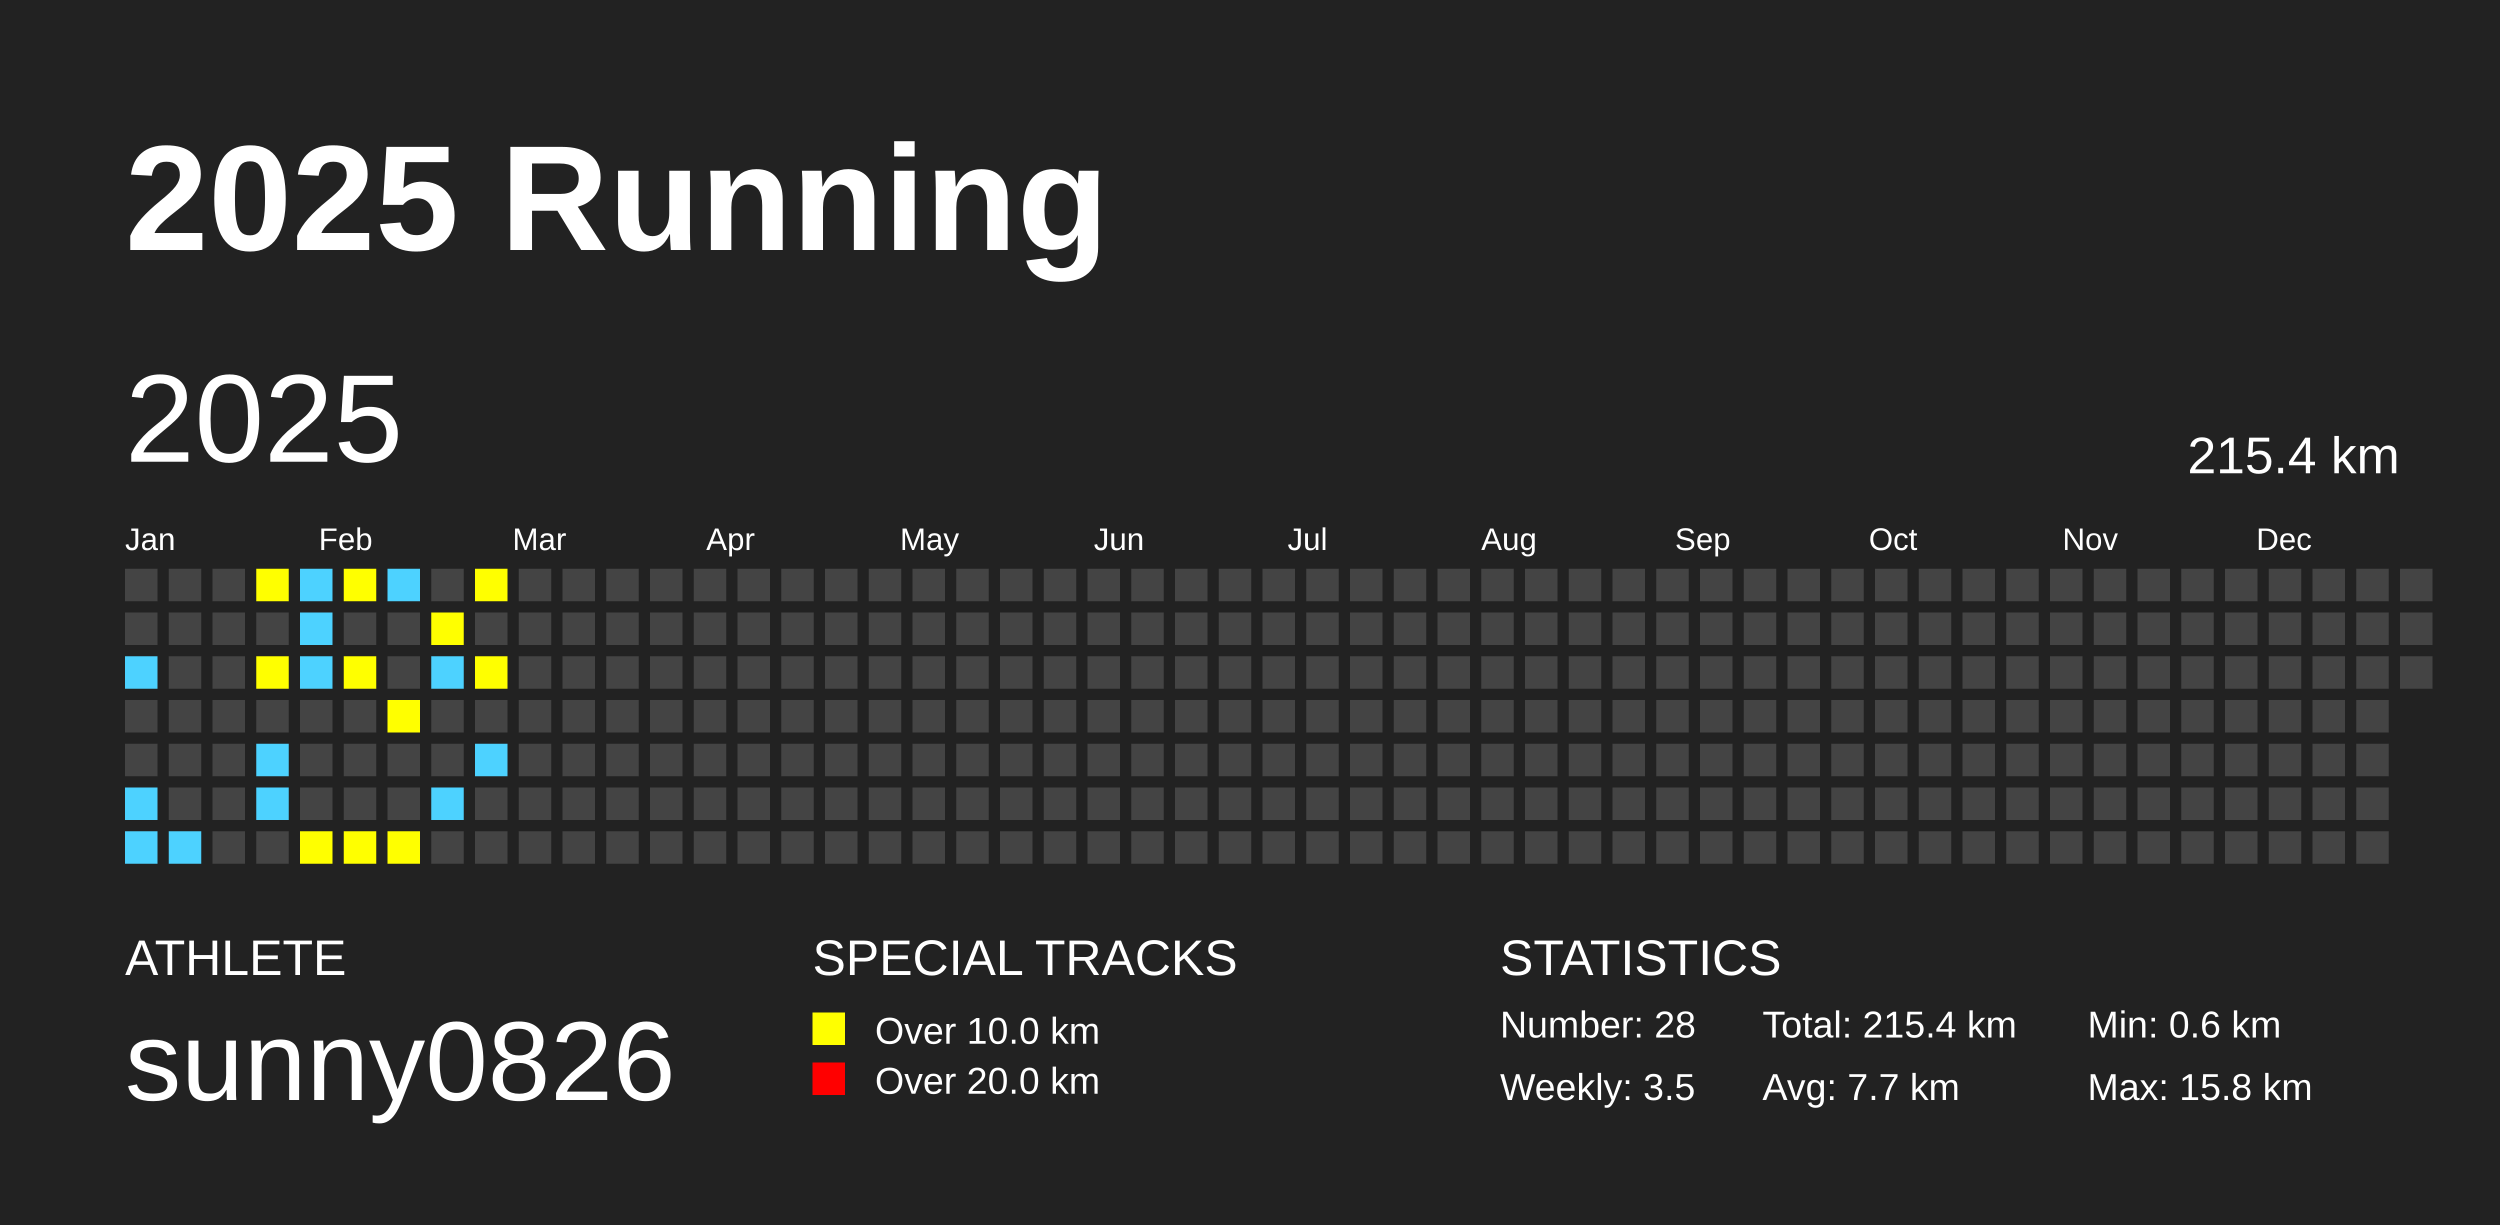
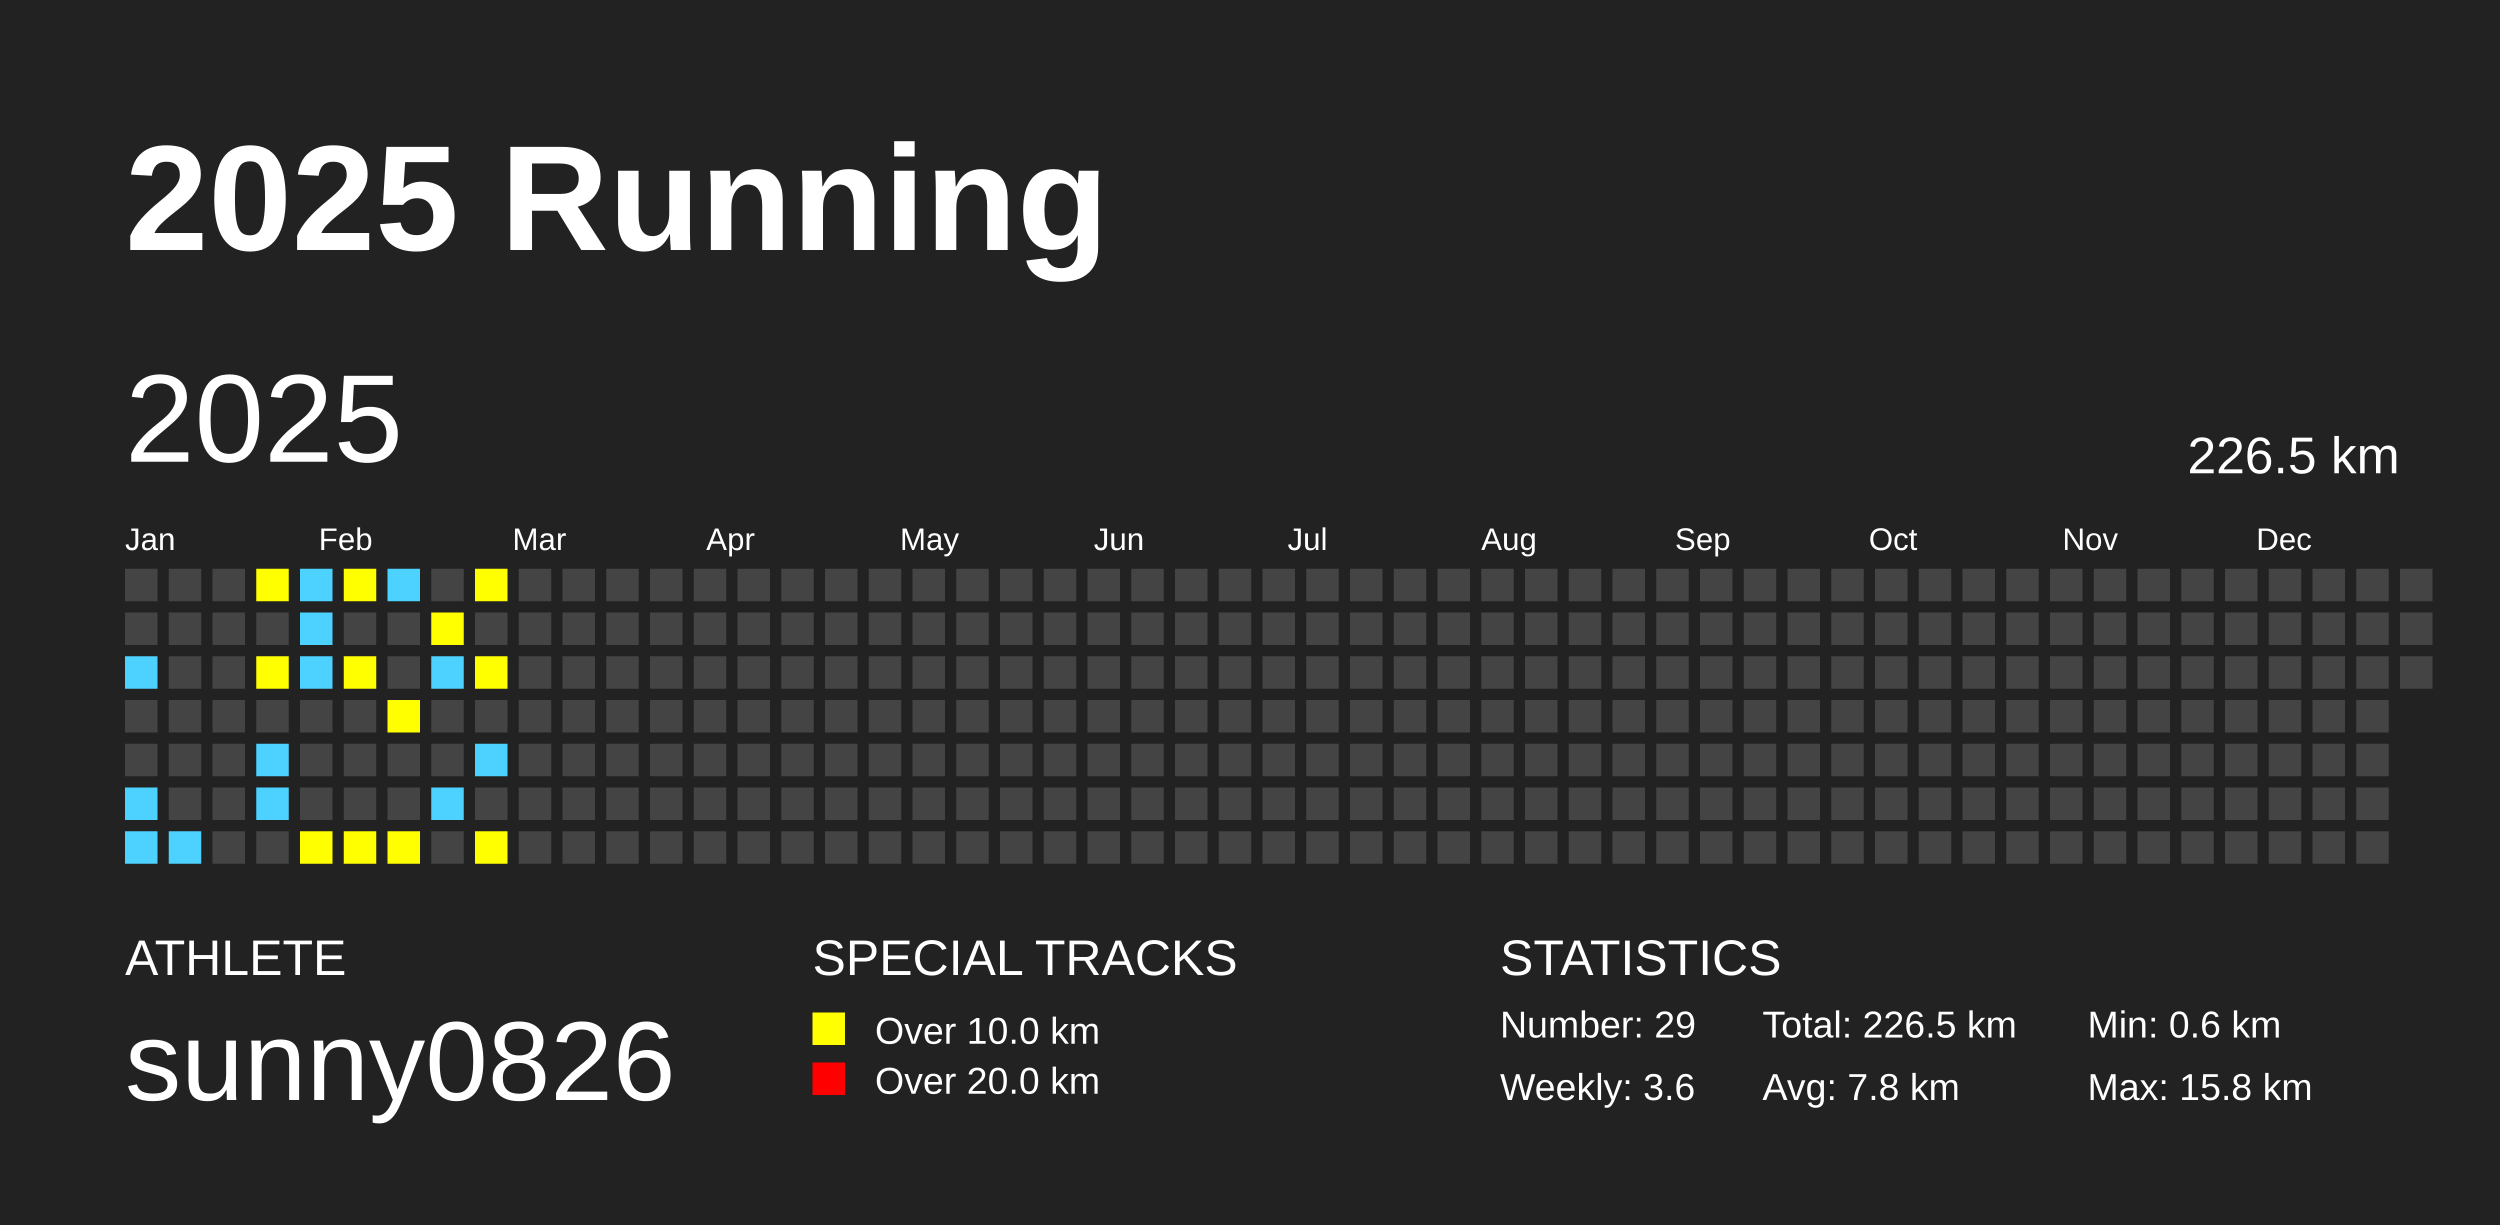
<svg xmlns="http://www.w3.org/2000/svg" baseProfile="full" height="98mm" version="1.1" viewBox="0,0,200,98" width="200mm">
  <defs />
  <rect fill="#222222" height="98" width="200" x="0" y="0" />
  <text fill="#FFFFFF" style="font-size:12px; font-family:Arial; font-weight:bold;" x="10" y="20">2025 Running</text>
  <text fill="#FFFFFF" style="font-size:4px; font-family:Arial" x="10" y="78">ATHLETE</text>
  <text fill="#FFFFFF" style="font-size:9px; font-family:Arial" x="10" y="88">sunny0826</text>
  <text fill="#FFFFFF" style="font-size:4px; font-family:Arial" x="65" y="78">SPECIAL TRACKS</text>
  <rect fill="yellow" height="2.6" width="2.6" x="65" y="81" />
  <text fill="#FFFFFF" style="font-size:3px; font-family:Arial" x="70" y="83.5">Over 10.0 km</text>
  <rect fill="red" height="2.6" width="2.6" x="65" y="85" />
  <text fill="#FFFFFF" style="font-size:3px; font-family:Arial" x="70" y="87.5">Over 20.0 km</text>
  <text fill="#FFFFFF" style="font-size:4px; font-family:Arial" x="120" y="78">STATISTICS</text>
-   <text fill="#FFFFFF" style="font-size:3px; font-family:Arial" x="120" y="83">Number: 28</text>
-   <text fill="#FFFFFF" style="font-size:3px; font-family:Arial" x="120" y="88">Weekly: 3.5</text>
-   <text fill="#FFFFFF" style="font-size:3px; font-family:Arial" x="141" y="83">Total: 215.4 km</text>
-   <text fill="#FFFFFF" style="font-size:3px; font-family:Arial" x="141" y="88">Avg: 7.7 km</text>
+   <text fill="#FFFFFF" style="font-size:3px; font-family:Arial" x="120" y="83">Number: 29</text>
+   <text fill="#FFFFFF" style="font-size:3px; font-family:Arial" x="120" y="88">Weekly: 3.6</text>
+   <text fill="#FFFFFF" style="font-size:3px; font-family:Arial" x="141" y="83">Total: 226.5 km</text>
+   <text fill="#FFFFFF" style="font-size:3px; font-family:Arial" x="141" y="88">Avg: 7.8 km</text>
  <text fill="#FFFFFF" style="font-size:3px; font-family:Arial" x="167" y="83">Min: 0.6 km</text>
  <text fill="#FFFFFF" style="font-size:3px; font-family:Arial" x="167" y="88">Max: 15.8 km</text>
  <text dominant-baseline="hanging" fill="#FFFFFF" style="font-size:10.0px; font-family:Arial;" x="10" y="30">2025</text>
-   <text dominant-baseline="hanging" fill="#FFFFFF" style="font-size:4.125px; font-family:Arial;" x="175" y="35">215.4 km</text>
+   <text dominant-baseline="hanging" fill="#FFFFFF" style="font-size:4.125px; font-family:Arial;" x="175" y="35">226.5 km</text>
  <text fill="#FFFFFF" style="font-size:2.5px; font-family:Arial" x="10.0" y="44">Jan</text>
  <text fill="#FFFFFF" style="font-size:2.5px; font-family:Arial" x="25.5" y="44">Feb</text>
  <text fill="#FFFFFF" style="font-size:2.5px; font-family:Arial" x="41.0" y="44">Mar</text>
  <text fill="#FFFFFF" style="font-size:2.5px; font-family:Arial" x="56.5" y="44">Apr</text>
  <text fill="#FFFFFF" style="font-size:2.5px; font-family:Arial" x="72.0" y="44">May</text>
  <text fill="#FFFFFF" style="font-size:2.5px; font-family:Arial" x="87.5" y="44">Jun</text>
  <text fill="#FFFFFF" style="font-size:2.5px; font-family:Arial" x="103.0" y="44">Jul</text>
  <text fill="#FFFFFF" style="font-size:2.5px; font-family:Arial" x="118.5" y="44">Aug</text>
  <text fill="#FFFFFF" style="font-size:2.5px; font-family:Arial" x="134.0" y="44">Sep</text>
  <text fill="#FFFFFF" style="font-size:2.5px; font-family:Arial" x="149.5" y="44">Oct</text>
  <text fill="#FFFFFF" style="font-size:2.5px; font-family:Arial" x="165.0" y="44">Nov</text>
  <text fill="#FFFFFF" style="font-size:2.5px; font-family:Arial" x="180.5" y="44">Dec</text>
  <rect fill="#444444" height="2.6" width="2.6" x="10.0" y="45.5" />
  <rect fill="#444444" height="2.6" width="2.6" x="10.0" y="49.0" />
  <rect fill="#4DD2FF" height="2.6" width="2.6" x="10.0" y="52.5" />
  <rect fill="#444444" height="2.6" width="2.6" x="10.0" y="56.0" />
  <rect fill="#444444" height="2.6" width="2.6" x="10.0" y="59.5" />
  <rect fill="#4DD2FF" height="2.6" width="2.6" x="10.0" y="63.0" />
  <rect fill="#4DD2FF" height="2.6" width="2.6" x="10.0" y="66.5" />
  <rect fill="#444444" height="2.6" width="2.6" x="13.5" y="45.5" />
  <rect fill="#444444" height="2.6" width="2.6" x="13.5" y="49.0" />
  <rect fill="#444444" height="2.6" width="2.6" x="13.5" y="52.5" />
  <rect fill="#444444" height="2.6" width="2.6" x="13.5" y="56.0" />
  <rect fill="#444444" height="2.6" width="2.6" x="13.5" y="59.5" />
  <rect fill="#444444" height="2.6" width="2.6" x="13.5" y="63.0" />
  <rect fill="#4DD2FF" height="2.6" width="2.6" x="13.5" y="66.5" />
  <rect fill="#444444" height="2.6" width="2.6" x="17.0" y="45.5" />
  <rect fill="#444444" height="2.6" width="2.6" x="17.0" y="49.0" />
  <rect fill="#444444" height="2.6" width="2.6" x="17.0" y="52.5" />
  <rect fill="#444444" height="2.6" width="2.6" x="17.0" y="56.0" />
  <rect fill="#444444" height="2.6" width="2.6" x="17.0" y="59.5" />
  <rect fill="#444444" height="2.6" width="2.6" x="17.0" y="63.0" />
  <rect fill="#444444" height="2.6" width="2.6" x="17.0" y="66.5" />
  <rect fill="yellow" height="2.6" width="2.6" x="20.5" y="45.5" />
  <rect fill="#444444" height="2.6" width="2.6" x="20.5" y="49.0" />
  <rect fill="yellow" height="2.6" width="2.6" x="20.5" y="52.5" />
  <rect fill="#444444" height="2.6" width="2.6" x="20.5" y="56.0" />
  <rect fill="#4DD2FF" height="2.6" width="2.6" x="20.5" y="59.5" />
  <rect fill="#4DD2FF" height="2.6" width="2.6" x="20.5" y="63.0" />
  <rect fill="#444444" height="2.6" width="2.6" x="20.5" y="66.5" />
  <rect fill="#4DD2FF" height="2.6" width="2.6" x="24.0" y="45.5" />
  <rect fill="#4DD2FF" height="2.6" width="2.6" x="24.0" y="49.0" />
  <rect fill="#4DD2FF" height="2.6" width="2.6" x="24.0" y="52.5" />
  <rect fill="#444444" height="2.6" width="2.6" x="24.0" y="56.0" />
  <rect fill="#444444" height="2.6" width="2.6" x="24.0" y="59.5" />
  <rect fill="#444444" height="2.6" width="2.6" x="24.0" y="63.0" />
  <rect fill="yellow" height="2.6" width="2.6" x="24.0" y="66.5" />
  <rect fill="yellow" height="2.6" width="2.6" x="27.5" y="45.5" />
  <rect fill="#444444" height="2.6" width="2.6" x="27.5" y="49.0" />
  <rect fill="yellow" height="2.6" width="2.6" x="27.5" y="52.5" />
  <rect fill="#444444" height="2.6" width="2.6" x="27.5" y="56.0" />
  <rect fill="#444444" height="2.6" width="2.6" x="27.5" y="59.5" />
  <rect fill="#444444" height="2.6" width="2.6" x="27.5" y="63.0" />
  <rect fill="yellow" height="2.6" width="2.6" x="27.5" y="66.5" />
  <rect fill="#4DD2FF" height="2.6" width="2.6" x="31.0" y="45.5" />
  <rect fill="#444444" height="2.6" width="2.6" x="31.0" y="49.0" />
  <rect fill="#444444" height="2.6" width="2.6" x="31.0" y="52.5" />
  <rect fill="yellow" height="2.6" width="2.6" x="31.0" y="56.0" />
  <rect fill="#444444" height="2.6" width="2.6" x="31.0" y="59.5" />
  <rect fill="#444444" height="2.6" width="2.6" x="31.0" y="63.0" />
  <rect fill="yellow" height="2.6" width="2.6" x="31.0" y="66.5" />
  <rect fill="#444444" height="2.6" width="2.6" x="34.5" y="45.5" />
  <rect fill="yellow" height="2.6" width="2.6" x="34.5" y="49.0" />
  <rect fill="#4DD2FF" height="2.6" width="2.6" x="34.5" y="52.5" />
  <rect fill="#444444" height="2.6" width="2.6" x="34.5" y="56.0" />
  <rect fill="#444444" height="2.6" width="2.6" x="34.5" y="59.5" />
  <rect fill="#4DD2FF" height="2.6" width="2.6" x="34.5" y="63.0" />
  <rect fill="#444444" height="2.6" width="2.6" x="34.5" y="66.5" />
  <rect fill="yellow" height="2.6" width="2.6" x="38.0" y="45.5" />
  <rect fill="#444444" height="2.6" width="2.6" x="38.0" y="49.0" />
  <rect fill="yellow" height="2.6" width="2.6" x="38.0" y="52.5" />
  <rect fill="#444444" height="2.6" width="2.6" x="38.0" y="56.0" />
  <rect fill="#4DD2FF" height="2.6" width="2.6" x="38.0" y="59.5" />
  <rect fill="#444444" height="2.6" width="2.6" x="38.0" y="63.0" />
-   <rect fill="#444444" height="2.6" width="2.6" x="38.0" y="66.5" />
+   <rect fill="yellow" height="2.6" width="2.6" x="38.0" y="66.5" />
  <rect fill="#444444" height="2.6" width="2.6" x="41.5" y="45.5" />
  <rect fill="#444444" height="2.6" width="2.6" x="41.5" y="49.0" />
  <rect fill="#444444" height="2.6" width="2.6" x="41.5" y="52.5" />
  <rect fill="#444444" height="2.6" width="2.6" x="41.5" y="56.0" />
  <rect fill="#444444" height="2.6" width="2.6" x="41.5" y="59.5" />
  <rect fill="#444444" height="2.6" width="2.6" x="41.5" y="63.0" />
  <rect fill="#444444" height="2.6" width="2.6" x="41.5" y="66.5" />
  <rect fill="#444444" height="2.6" width="2.6" x="45.0" y="45.5" />
  <rect fill="#444444" height="2.6" width="2.6" x="45.0" y="49.0" />
  <rect fill="#444444" height="2.6" width="2.6" x="45.0" y="52.5" />
  <rect fill="#444444" height="2.6" width="2.6" x="45.0" y="56.0" />
  <rect fill="#444444" height="2.6" width="2.6" x="45.0" y="59.5" />
  <rect fill="#444444" height="2.6" width="2.6" x="45.0" y="63.0" />
  <rect fill="#444444" height="2.6" width="2.6" x="45.0" y="66.5" />
  <rect fill="#444444" height="2.6" width="2.6" x="48.5" y="45.5" />
  <rect fill="#444444" height="2.6" width="2.6" x="48.5" y="49.0" />
  <rect fill="#444444" height="2.6" width="2.6" x="48.5" y="52.5" />
  <rect fill="#444444" height="2.6" width="2.6" x="48.5" y="56.0" />
  <rect fill="#444444" height="2.6" width="2.6" x="48.5" y="59.5" />
  <rect fill="#444444" height="2.6" width="2.6" x="48.5" y="63.0" />
  <rect fill="#444444" height="2.6" width="2.6" x="48.5" y="66.5" />
  <rect fill="#444444" height="2.6" width="2.6" x="52.0" y="45.5" />
  <rect fill="#444444" height="2.6" width="2.6" x="52.0" y="49.0" />
  <rect fill="#444444" height="2.6" width="2.6" x="52.0" y="52.5" />
  <rect fill="#444444" height="2.6" width="2.6" x="52.0" y="56.0" />
  <rect fill="#444444" height="2.6" width="2.6" x="52.0" y="59.5" />
  <rect fill="#444444" height="2.6" width="2.6" x="52.0" y="63.0" />
  <rect fill="#444444" height="2.6" width="2.6" x="52.0" y="66.5" />
  <rect fill="#444444" height="2.6" width="2.6" x="55.5" y="45.5" />
  <rect fill="#444444" height="2.6" width="2.6" x="55.5" y="49.0" />
  <rect fill="#444444" height="2.6" width="2.6" x="55.5" y="52.5" />
  <rect fill="#444444" height="2.6" width="2.6" x="55.5" y="56.0" />
  <rect fill="#444444" height="2.6" width="2.6" x="55.5" y="59.5" />
  <rect fill="#444444" height="2.6" width="2.6" x="55.5" y="63.0" />
  <rect fill="#444444" height="2.6" width="2.6" x="55.5" y="66.5" />
  <rect fill="#444444" height="2.6" width="2.6" x="59.0" y="45.5" />
  <rect fill="#444444" height="2.6" width="2.6" x="59.0" y="49.0" />
  <rect fill="#444444" height="2.6" width="2.6" x="59.0" y="52.5" />
  <rect fill="#444444" height="2.6" width="2.6" x="59.0" y="56.0" />
  <rect fill="#444444" height="2.6" width="2.6" x="59.0" y="59.5" />
  <rect fill="#444444" height="2.6" width="2.6" x="59.0" y="63.0" />
  <rect fill="#444444" height="2.6" width="2.6" x="59.0" y="66.5" />
  <rect fill="#444444" height="2.6" width="2.6" x="62.5" y="45.5" />
  <rect fill="#444444" height="2.6" width="2.6" x="62.5" y="49.0" />
  <rect fill="#444444" height="2.6" width="2.6" x="62.5" y="52.5" />
  <rect fill="#444444" height="2.6" width="2.6" x="62.5" y="56.0" />
  <rect fill="#444444" height="2.6" width="2.6" x="62.5" y="59.5" />
  <rect fill="#444444" height="2.6" width="2.6" x="62.5" y="63.0" />
  <rect fill="#444444" height="2.6" width="2.6" x="62.5" y="66.5" />
  <rect fill="#444444" height="2.6" width="2.6" x="66.0" y="45.5" />
  <rect fill="#444444" height="2.6" width="2.6" x="66.0" y="49.0" />
  <rect fill="#444444" height="2.6" width="2.6" x="66.0" y="52.5" />
  <rect fill="#444444" height="2.6" width="2.6" x="66.0" y="56.0" />
  <rect fill="#444444" height="2.6" width="2.6" x="66.0" y="59.5" />
  <rect fill="#444444" height="2.6" width="2.6" x="66.0" y="63.0" />
  <rect fill="#444444" height="2.6" width="2.6" x="66.0" y="66.5" />
  <rect fill="#444444" height="2.6" width="2.6" x="69.5" y="45.5" />
  <rect fill="#444444" height="2.6" width="2.6" x="69.5" y="49.0" />
  <rect fill="#444444" height="2.6" width="2.6" x="69.5" y="52.5" />
  <rect fill="#444444" height="2.6" width="2.6" x="69.5" y="56.0" />
  <rect fill="#444444" height="2.6" width="2.6" x="69.5" y="59.5" />
  <rect fill="#444444" height="2.6" width="2.6" x="69.5" y="63.0" />
  <rect fill="#444444" height="2.6" width="2.6" x="69.5" y="66.5" />
  <rect fill="#444444" height="2.6" width="2.6" x="73.0" y="45.5" />
  <rect fill="#444444" height="2.6" width="2.6" x="73.0" y="49.0" />
  <rect fill="#444444" height="2.6" width="2.6" x="73.0" y="52.5" />
  <rect fill="#444444" height="2.6" width="2.6" x="73.0" y="56.0" />
  <rect fill="#444444" height="2.6" width="2.6" x="73.0" y="59.5" />
  <rect fill="#444444" height="2.6" width="2.6" x="73.0" y="63.0" />
  <rect fill="#444444" height="2.6" width="2.6" x="73.0" y="66.5" />
  <rect fill="#444444" height="2.6" width="2.6" x="76.5" y="45.5" />
  <rect fill="#444444" height="2.6" width="2.6" x="76.5" y="49.0" />
  <rect fill="#444444" height="2.6" width="2.6" x="76.5" y="52.5" />
  <rect fill="#444444" height="2.6" width="2.6" x="76.5" y="56.0" />
  <rect fill="#444444" height="2.6" width="2.6" x="76.5" y="59.5" />
  <rect fill="#444444" height="2.6" width="2.6" x="76.5" y="63.0" />
  <rect fill="#444444" height="2.6" width="2.6" x="76.5" y="66.5" />
  <rect fill="#444444" height="2.6" width="2.6" x="80.0" y="45.5" />
  <rect fill="#444444" height="2.6" width="2.6" x="80.0" y="49.0" />
  <rect fill="#444444" height="2.6" width="2.6" x="80.0" y="52.5" />
  <rect fill="#444444" height="2.6" width="2.6" x="80.0" y="56.0" />
  <rect fill="#444444" height="2.6" width="2.6" x="80.0" y="59.5" />
  <rect fill="#444444" height="2.6" width="2.6" x="80.0" y="63.0" />
  <rect fill="#444444" height="2.6" width="2.6" x="80.0" y="66.5" />
  <rect fill="#444444" height="2.6" width="2.6" x="83.5" y="45.5" />
  <rect fill="#444444" height="2.6" width="2.6" x="83.5" y="49.0" />
  <rect fill="#444444" height="2.6" width="2.6" x="83.5" y="52.5" />
  <rect fill="#444444" height="2.6" width="2.6" x="83.5" y="56.0" />
  <rect fill="#444444" height="2.6" width="2.6" x="83.5" y="59.5" />
  <rect fill="#444444" height="2.6" width="2.6" x="83.5" y="63.0" />
  <rect fill="#444444" height="2.6" width="2.6" x="83.5" y="66.5" />
  <rect fill="#444444" height="2.6" width="2.6" x="87.0" y="45.5" />
  <rect fill="#444444" height="2.6" width="2.6" x="87.0" y="49.0" />
  <rect fill="#444444" height="2.6" width="2.6" x="87.0" y="52.5" />
  <rect fill="#444444" height="2.6" width="2.6" x="87.0" y="56.0" />
  <rect fill="#444444" height="2.6" width="2.6" x="87.0" y="59.5" />
  <rect fill="#444444" height="2.6" width="2.6" x="87.0" y="63.0" />
  <rect fill="#444444" height="2.6" width="2.6" x="87.0" y="66.5" />
  <rect fill="#444444" height="2.6" width="2.6" x="90.5" y="45.5" />
  <rect fill="#444444" height="2.6" width="2.6" x="90.5" y="49.0" />
  <rect fill="#444444" height="2.6" width="2.6" x="90.5" y="52.5" />
  <rect fill="#444444" height="2.6" width="2.6" x="90.5" y="56.0" />
  <rect fill="#444444" height="2.6" width="2.6" x="90.5" y="59.5" />
  <rect fill="#444444" height="2.6" width="2.6" x="90.5" y="63.0" />
  <rect fill="#444444" height="2.6" width="2.6" x="90.5" y="66.5" />
  <rect fill="#444444" height="2.6" width="2.6" x="94.0" y="45.5" />
  <rect fill="#444444" height="2.6" width="2.6" x="94.0" y="49.0" />
  <rect fill="#444444" height="2.6" width="2.6" x="94.0" y="52.5" />
  <rect fill="#444444" height="2.6" width="2.6" x="94.0" y="56.0" />
  <rect fill="#444444" height="2.6" width="2.6" x="94.0" y="59.5" />
  <rect fill="#444444" height="2.6" width="2.6" x="94.0" y="63.0" />
  <rect fill="#444444" height="2.6" width="2.6" x="94.0" y="66.5" />
  <rect fill="#444444" height="2.6" width="2.6" x="97.5" y="45.5" />
  <rect fill="#444444" height="2.6" width="2.6" x="97.5" y="49.0" />
  <rect fill="#444444" height="2.6" width="2.6" x="97.5" y="52.5" />
  <rect fill="#444444" height="2.6" width="2.6" x="97.5" y="56.0" />
  <rect fill="#444444" height="2.6" width="2.6" x="97.5" y="59.5" />
  <rect fill="#444444" height="2.6" width="2.6" x="97.5" y="63.0" />
  <rect fill="#444444" height="2.6" width="2.6" x="97.5" y="66.5" />
  <rect fill="#444444" height="2.6" width="2.6" x="101.0" y="45.5" />
  <rect fill="#444444" height="2.6" width="2.6" x="101.0" y="49.0" />
  <rect fill="#444444" height="2.6" width="2.6" x="101.0" y="52.5" />
  <rect fill="#444444" height="2.6" width="2.6" x="101.0" y="56.0" />
  <rect fill="#444444" height="2.6" width="2.6" x="101.0" y="59.5" />
  <rect fill="#444444" height="2.6" width="2.6" x="101.0" y="63.0" />
  <rect fill="#444444" height="2.6" width="2.6" x="101.0" y="66.5" />
  <rect fill="#444444" height="2.6" width="2.6" x="104.5" y="45.5" />
  <rect fill="#444444" height="2.6" width="2.6" x="104.5" y="49.0" />
  <rect fill="#444444" height="2.6" width="2.6" x="104.5" y="52.5" />
  <rect fill="#444444" height="2.6" width="2.6" x="104.5" y="56.0" />
  <rect fill="#444444" height="2.6" width="2.6" x="104.5" y="59.5" />
  <rect fill="#444444" height="2.6" width="2.6" x="104.5" y="63.0" />
  <rect fill="#444444" height="2.6" width="2.6" x="104.5" y="66.5" />
  <rect fill="#444444" height="2.6" width="2.6" x="108.0" y="45.5" />
  <rect fill="#444444" height="2.6" width="2.6" x="108.0" y="49.0" />
  <rect fill="#444444" height="2.6" width="2.6" x="108.0" y="52.5" />
  <rect fill="#444444" height="2.6" width="2.6" x="108.0" y="56.0" />
  <rect fill="#444444" height="2.6" width="2.6" x="108.0" y="59.5" />
  <rect fill="#444444" height="2.6" width="2.6" x="108.0" y="63.0" />
  <rect fill="#444444" height="2.6" width="2.6" x="108.0" y="66.5" />
  <rect fill="#444444" height="2.6" width="2.6" x="111.5" y="45.5" />
  <rect fill="#444444" height="2.6" width="2.6" x="111.5" y="49.0" />
  <rect fill="#444444" height="2.6" width="2.6" x="111.5" y="52.5" />
  <rect fill="#444444" height="2.6" width="2.6" x="111.5" y="56.0" />
  <rect fill="#444444" height="2.6" width="2.6" x="111.5" y="59.5" />
  <rect fill="#444444" height="2.6" width="2.6" x="111.5" y="63.0" />
  <rect fill="#444444" height="2.6" width="2.6" x="111.5" y="66.5" />
  <rect fill="#444444" height="2.6" width="2.6" x="115.0" y="45.5" />
  <rect fill="#444444" height="2.6" width="2.6" x="115.0" y="49.0" />
  <rect fill="#444444" height="2.6" width="2.6" x="115.0" y="52.5" />
  <rect fill="#444444" height="2.6" width="2.6" x="115.0" y="56.0" />
  <rect fill="#444444" height="2.6" width="2.6" x="115.0" y="59.5" />
  <rect fill="#444444" height="2.6" width="2.6" x="115.0" y="63.0" />
  <rect fill="#444444" height="2.6" width="2.6" x="115.0" y="66.5" />
  <rect fill="#444444" height="2.6" width="2.6" x="118.5" y="45.5" />
  <rect fill="#444444" height="2.6" width="2.6" x="118.5" y="49.0" />
  <rect fill="#444444" height="2.6" width="2.6" x="118.5" y="52.5" />
  <rect fill="#444444" height="2.6" width="2.6" x="118.5" y="56.0" />
  <rect fill="#444444" height="2.6" width="2.6" x="118.5" y="59.5" />
  <rect fill="#444444" height="2.6" width="2.6" x="118.5" y="63.0" />
  <rect fill="#444444" height="2.6" width="2.6" x="118.5" y="66.5" />
  <rect fill="#444444" height="2.6" width="2.6" x="122.0" y="45.5" />
  <rect fill="#444444" height="2.6" width="2.6" x="122.0" y="49.0" />
  <rect fill="#444444" height="2.6" width="2.6" x="122.0" y="52.5" />
  <rect fill="#444444" height="2.6" width="2.6" x="122.0" y="56.0" />
  <rect fill="#444444" height="2.6" width="2.6" x="122.0" y="59.5" />
  <rect fill="#444444" height="2.6" width="2.6" x="122.0" y="63.0" />
  <rect fill="#444444" height="2.6" width="2.6" x="122.0" y="66.5" />
  <rect fill="#444444" height="2.6" width="2.6" x="125.5" y="45.5" />
  <rect fill="#444444" height="2.6" width="2.6" x="125.5" y="49.0" />
  <rect fill="#444444" height="2.6" width="2.6" x="125.5" y="52.5" />
  <rect fill="#444444" height="2.6" width="2.6" x="125.5" y="56.0" />
  <rect fill="#444444" height="2.6" width="2.6" x="125.5" y="59.5" />
  <rect fill="#444444" height="2.6" width="2.6" x="125.5" y="63.0" />
  <rect fill="#444444" height="2.6" width="2.6" x="125.5" y="66.5" />
  <rect fill="#444444" height="2.6" width="2.6" x="129.0" y="45.5" />
  <rect fill="#444444" height="2.6" width="2.6" x="129.0" y="49.0" />
  <rect fill="#444444" height="2.6" width="2.6" x="129.0" y="52.5" />
  <rect fill="#444444" height="2.6" width="2.6" x="129.0" y="56.0" />
  <rect fill="#444444" height="2.6" width="2.6" x="129.0" y="59.5" />
  <rect fill="#444444" height="2.6" width="2.6" x="129.0" y="63.0" />
  <rect fill="#444444" height="2.6" width="2.6" x="129.0" y="66.5" />
  <rect fill="#444444" height="2.6" width="2.6" x="132.5" y="45.5" />
  <rect fill="#444444" height="2.6" width="2.6" x="132.5" y="49.0" />
  <rect fill="#444444" height="2.6" width="2.6" x="132.5" y="52.5" />
  <rect fill="#444444" height="2.6" width="2.6" x="132.5" y="56.0" />
  <rect fill="#444444" height="2.6" width="2.6" x="132.5" y="59.5" />
  <rect fill="#444444" height="2.6" width="2.6" x="132.5" y="63.0" />
  <rect fill="#444444" height="2.6" width="2.6" x="132.5" y="66.5" />
  <rect fill="#444444" height="2.6" width="2.6" x="136.0" y="45.5" />
  <rect fill="#444444" height="2.6" width="2.6" x="136.0" y="49.0" />
  <rect fill="#444444" height="2.6" width="2.6" x="136.0" y="52.5" />
  <rect fill="#444444" height="2.6" width="2.6" x="136.0" y="56.0" />
  <rect fill="#444444" height="2.6" width="2.6" x="136.0" y="59.5" />
  <rect fill="#444444" height="2.6" width="2.6" x="136.0" y="63.0" />
  <rect fill="#444444" height="2.6" width="2.6" x="136.0" y="66.5" />
  <rect fill="#444444" height="2.6" width="2.6" x="139.5" y="45.5" />
  <rect fill="#444444" height="2.6" width="2.6" x="139.5" y="49.0" />
  <rect fill="#444444" height="2.6" width="2.6" x="139.5" y="52.5" />
  <rect fill="#444444" height="2.6" width="2.6" x="139.5" y="56.0" />
  <rect fill="#444444" height="2.6" width="2.6" x="139.5" y="59.5" />
  <rect fill="#444444" height="2.6" width="2.6" x="139.5" y="63.0" />
  <rect fill="#444444" height="2.6" width="2.6" x="139.5" y="66.5" />
  <rect fill="#444444" height="2.6" width="2.6" x="143.0" y="45.5" />
  <rect fill="#444444" height="2.6" width="2.6" x="143.0" y="49.0" />
  <rect fill="#444444" height="2.6" width="2.6" x="143.0" y="52.5" />
  <rect fill="#444444" height="2.6" width="2.6" x="143.0" y="56.0" />
  <rect fill="#444444" height="2.6" width="2.6" x="143.0" y="59.5" />
  <rect fill="#444444" height="2.6" width="2.6" x="143.0" y="63.0" />
  <rect fill="#444444" height="2.6" width="2.6" x="143.0" y="66.5" />
  <rect fill="#444444" height="2.6" width="2.6" x="146.5" y="45.5" />
  <rect fill="#444444" height="2.6" width="2.6" x="146.5" y="49.0" />
  <rect fill="#444444" height="2.6" width="2.6" x="146.5" y="52.5" />
  <rect fill="#444444" height="2.6" width="2.6" x="146.5" y="56.0" />
  <rect fill="#444444" height="2.6" width="2.6" x="146.5" y="59.5" />
  <rect fill="#444444" height="2.6" width="2.6" x="146.5" y="63.0" />
  <rect fill="#444444" height="2.6" width="2.6" x="146.5" y="66.5" />
  <rect fill="#444444" height="2.6" width="2.6" x="150.0" y="45.5" />
  <rect fill="#444444" height="2.6" width="2.6" x="150.0" y="49.0" />
  <rect fill="#444444" height="2.6" width="2.6" x="150.0" y="52.5" />
  <rect fill="#444444" height="2.6" width="2.6" x="150.0" y="56.0" />
  <rect fill="#444444" height="2.6" width="2.6" x="150.0" y="59.5" />
  <rect fill="#444444" height="2.6" width="2.6" x="150.0" y="63.0" />
  <rect fill="#444444" height="2.6" width="2.6" x="150.0" y="66.5" />
  <rect fill="#444444" height="2.6" width="2.6" x="153.5" y="45.5" />
  <rect fill="#444444" height="2.6" width="2.6" x="153.5" y="49.0" />
  <rect fill="#444444" height="2.6" width="2.6" x="153.5" y="52.5" />
  <rect fill="#444444" height="2.6" width="2.6" x="153.5" y="56.0" />
  <rect fill="#444444" height="2.6" width="2.6" x="153.5" y="59.5" />
  <rect fill="#444444" height="2.6" width="2.6" x="153.5" y="63.0" />
  <rect fill="#444444" height="2.6" width="2.6" x="153.5" y="66.5" />
  <rect fill="#444444" height="2.6" width="2.6" x="157.0" y="45.5" />
  <rect fill="#444444" height="2.6" width="2.6" x="157.0" y="49.0" />
  <rect fill="#444444" height="2.6" width="2.6" x="157.0" y="52.5" />
  <rect fill="#444444" height="2.6" width="2.6" x="157.0" y="56.0" />
  <rect fill="#444444" height="2.6" width="2.6" x="157.0" y="59.5" />
  <rect fill="#444444" height="2.6" width="2.6" x="157.0" y="63.0" />
  <rect fill="#444444" height="2.6" width="2.6" x="157.0" y="66.5" />
  <rect fill="#444444" height="2.6" width="2.6" x="160.5" y="45.5" />
  <rect fill="#444444" height="2.6" width="2.6" x="160.5" y="49.0" />
  <rect fill="#444444" height="2.6" width="2.6" x="160.5" y="52.5" />
  <rect fill="#444444" height="2.6" width="2.6" x="160.5" y="56.0" />
  <rect fill="#444444" height="2.6" width="2.6" x="160.5" y="59.5" />
  <rect fill="#444444" height="2.6" width="2.6" x="160.5" y="63.0" />
  <rect fill="#444444" height="2.6" width="2.6" x="160.5" y="66.5" />
  <rect fill="#444444" height="2.6" width="2.6" x="164.0" y="45.5" />
  <rect fill="#444444" height="2.6" width="2.6" x="164.0" y="49.0" />
  <rect fill="#444444" height="2.6" width="2.6" x="164.0" y="52.5" />
  <rect fill="#444444" height="2.6" width="2.6" x="164.0" y="56.0" />
  <rect fill="#444444" height="2.6" width="2.6" x="164.0" y="59.5" />
  <rect fill="#444444" height="2.6" width="2.6" x="164.0" y="63.0" />
  <rect fill="#444444" height="2.6" width="2.6" x="164.0" y="66.5" />
  <rect fill="#444444" height="2.6" width="2.6" x="167.5" y="45.5" />
  <rect fill="#444444" height="2.6" width="2.6" x="167.5" y="49.0" />
  <rect fill="#444444" height="2.6" width="2.6" x="167.5" y="52.5" />
  <rect fill="#444444" height="2.6" width="2.6" x="167.5" y="56.0" />
  <rect fill="#444444" height="2.6" width="2.6" x="167.5" y="59.5" />
  <rect fill="#444444" height="2.6" width="2.6" x="167.5" y="63.0" />
  <rect fill="#444444" height="2.6" width="2.6" x="167.5" y="66.5" />
  <rect fill="#444444" height="2.6" width="2.6" x="171.0" y="45.5" />
  <rect fill="#444444" height="2.6" width="2.6" x="171.0" y="49.0" />
  <rect fill="#444444" height="2.6" width="2.6" x="171.0" y="52.5" />
  <rect fill="#444444" height="2.6" width="2.6" x="171.0" y="56.0" />
  <rect fill="#444444" height="2.6" width="2.6" x="171.0" y="59.5" />
  <rect fill="#444444" height="2.6" width="2.6" x="171.0" y="63.0" />
  <rect fill="#444444" height="2.6" width="2.6" x="171.0" y="66.5" />
  <rect fill="#444444" height="2.6" width="2.6" x="174.5" y="45.5" />
  <rect fill="#444444" height="2.6" width="2.6" x="174.5" y="49.0" />
  <rect fill="#444444" height="2.6" width="2.6" x="174.5" y="52.5" />
  <rect fill="#444444" height="2.6" width="2.6" x="174.5" y="56.0" />
  <rect fill="#444444" height="2.6" width="2.6" x="174.5" y="59.5" />
  <rect fill="#444444" height="2.6" width="2.6" x="174.5" y="63.0" />
  <rect fill="#444444" height="2.6" width="2.6" x="174.5" y="66.5" />
  <rect fill="#444444" height="2.6" width="2.6" x="178.0" y="45.5" />
  <rect fill="#444444" height="2.6" width="2.6" x="178.0" y="49.0" />
  <rect fill="#444444" height="2.6" width="2.6" x="178.0" y="52.5" />
  <rect fill="#444444" height="2.6" width="2.6" x="178.0" y="56.0" />
  <rect fill="#444444" height="2.6" width="2.6" x="178.0" y="59.5" />
  <rect fill="#444444" height="2.6" width="2.6" x="178.0" y="63.0" />
  <rect fill="#444444" height="2.6" width="2.6" x="178.0" y="66.5" />
  <rect fill="#444444" height="2.6" width="2.6" x="181.5" y="45.5" />
  <rect fill="#444444" height="2.6" width="2.6" x="181.5" y="49.0" />
  <rect fill="#444444" height="2.6" width="2.6" x="181.5" y="52.5" />
  <rect fill="#444444" height="2.6" width="2.6" x="181.5" y="56.0" />
  <rect fill="#444444" height="2.6" width="2.6" x="181.5" y="59.5" />
  <rect fill="#444444" height="2.6" width="2.6" x="181.5" y="63.0" />
  <rect fill="#444444" height="2.6" width="2.6" x="181.5" y="66.5" />
  <rect fill="#444444" height="2.6" width="2.6" x="185.0" y="45.5" />
  <rect fill="#444444" height="2.6" width="2.6" x="185.0" y="49.0" />
  <rect fill="#444444" height="2.6" width="2.6" x="185.0" y="52.5" />
  <rect fill="#444444" height="2.6" width="2.6" x="185.0" y="56.0" />
  <rect fill="#444444" height="2.6" width="2.6" x="185.0" y="59.5" />
  <rect fill="#444444" height="2.6" width="2.6" x="185.0" y="63.0" />
  <rect fill="#444444" height="2.6" width="2.6" x="185.0" y="66.5" />
  <rect fill="#444444" height="2.6" width="2.6" x="188.5" y="45.5" />
  <rect fill="#444444" height="2.6" width="2.6" x="188.5" y="49.0" />
  <rect fill="#444444" height="2.6" width="2.6" x="188.5" y="52.5" />
  <rect fill="#444444" height="2.6" width="2.6" x="188.5" y="56.0" />
  <rect fill="#444444" height="2.6" width="2.6" x="188.5" y="59.5" />
  <rect fill="#444444" height="2.6" width="2.6" x="188.5" y="63.0" />
  <rect fill="#444444" height="2.6" width="2.6" x="188.5" y="66.5" />
  <rect fill="#444444" height="2.6" width="2.6" x="192.0" y="45.5" />
  <rect fill="#444444" height="2.6" width="2.6" x="192.0" y="49.0" />
  <rect fill="#444444" height="2.6" width="2.6" x="192.0" y="52.5" />
</svg>
